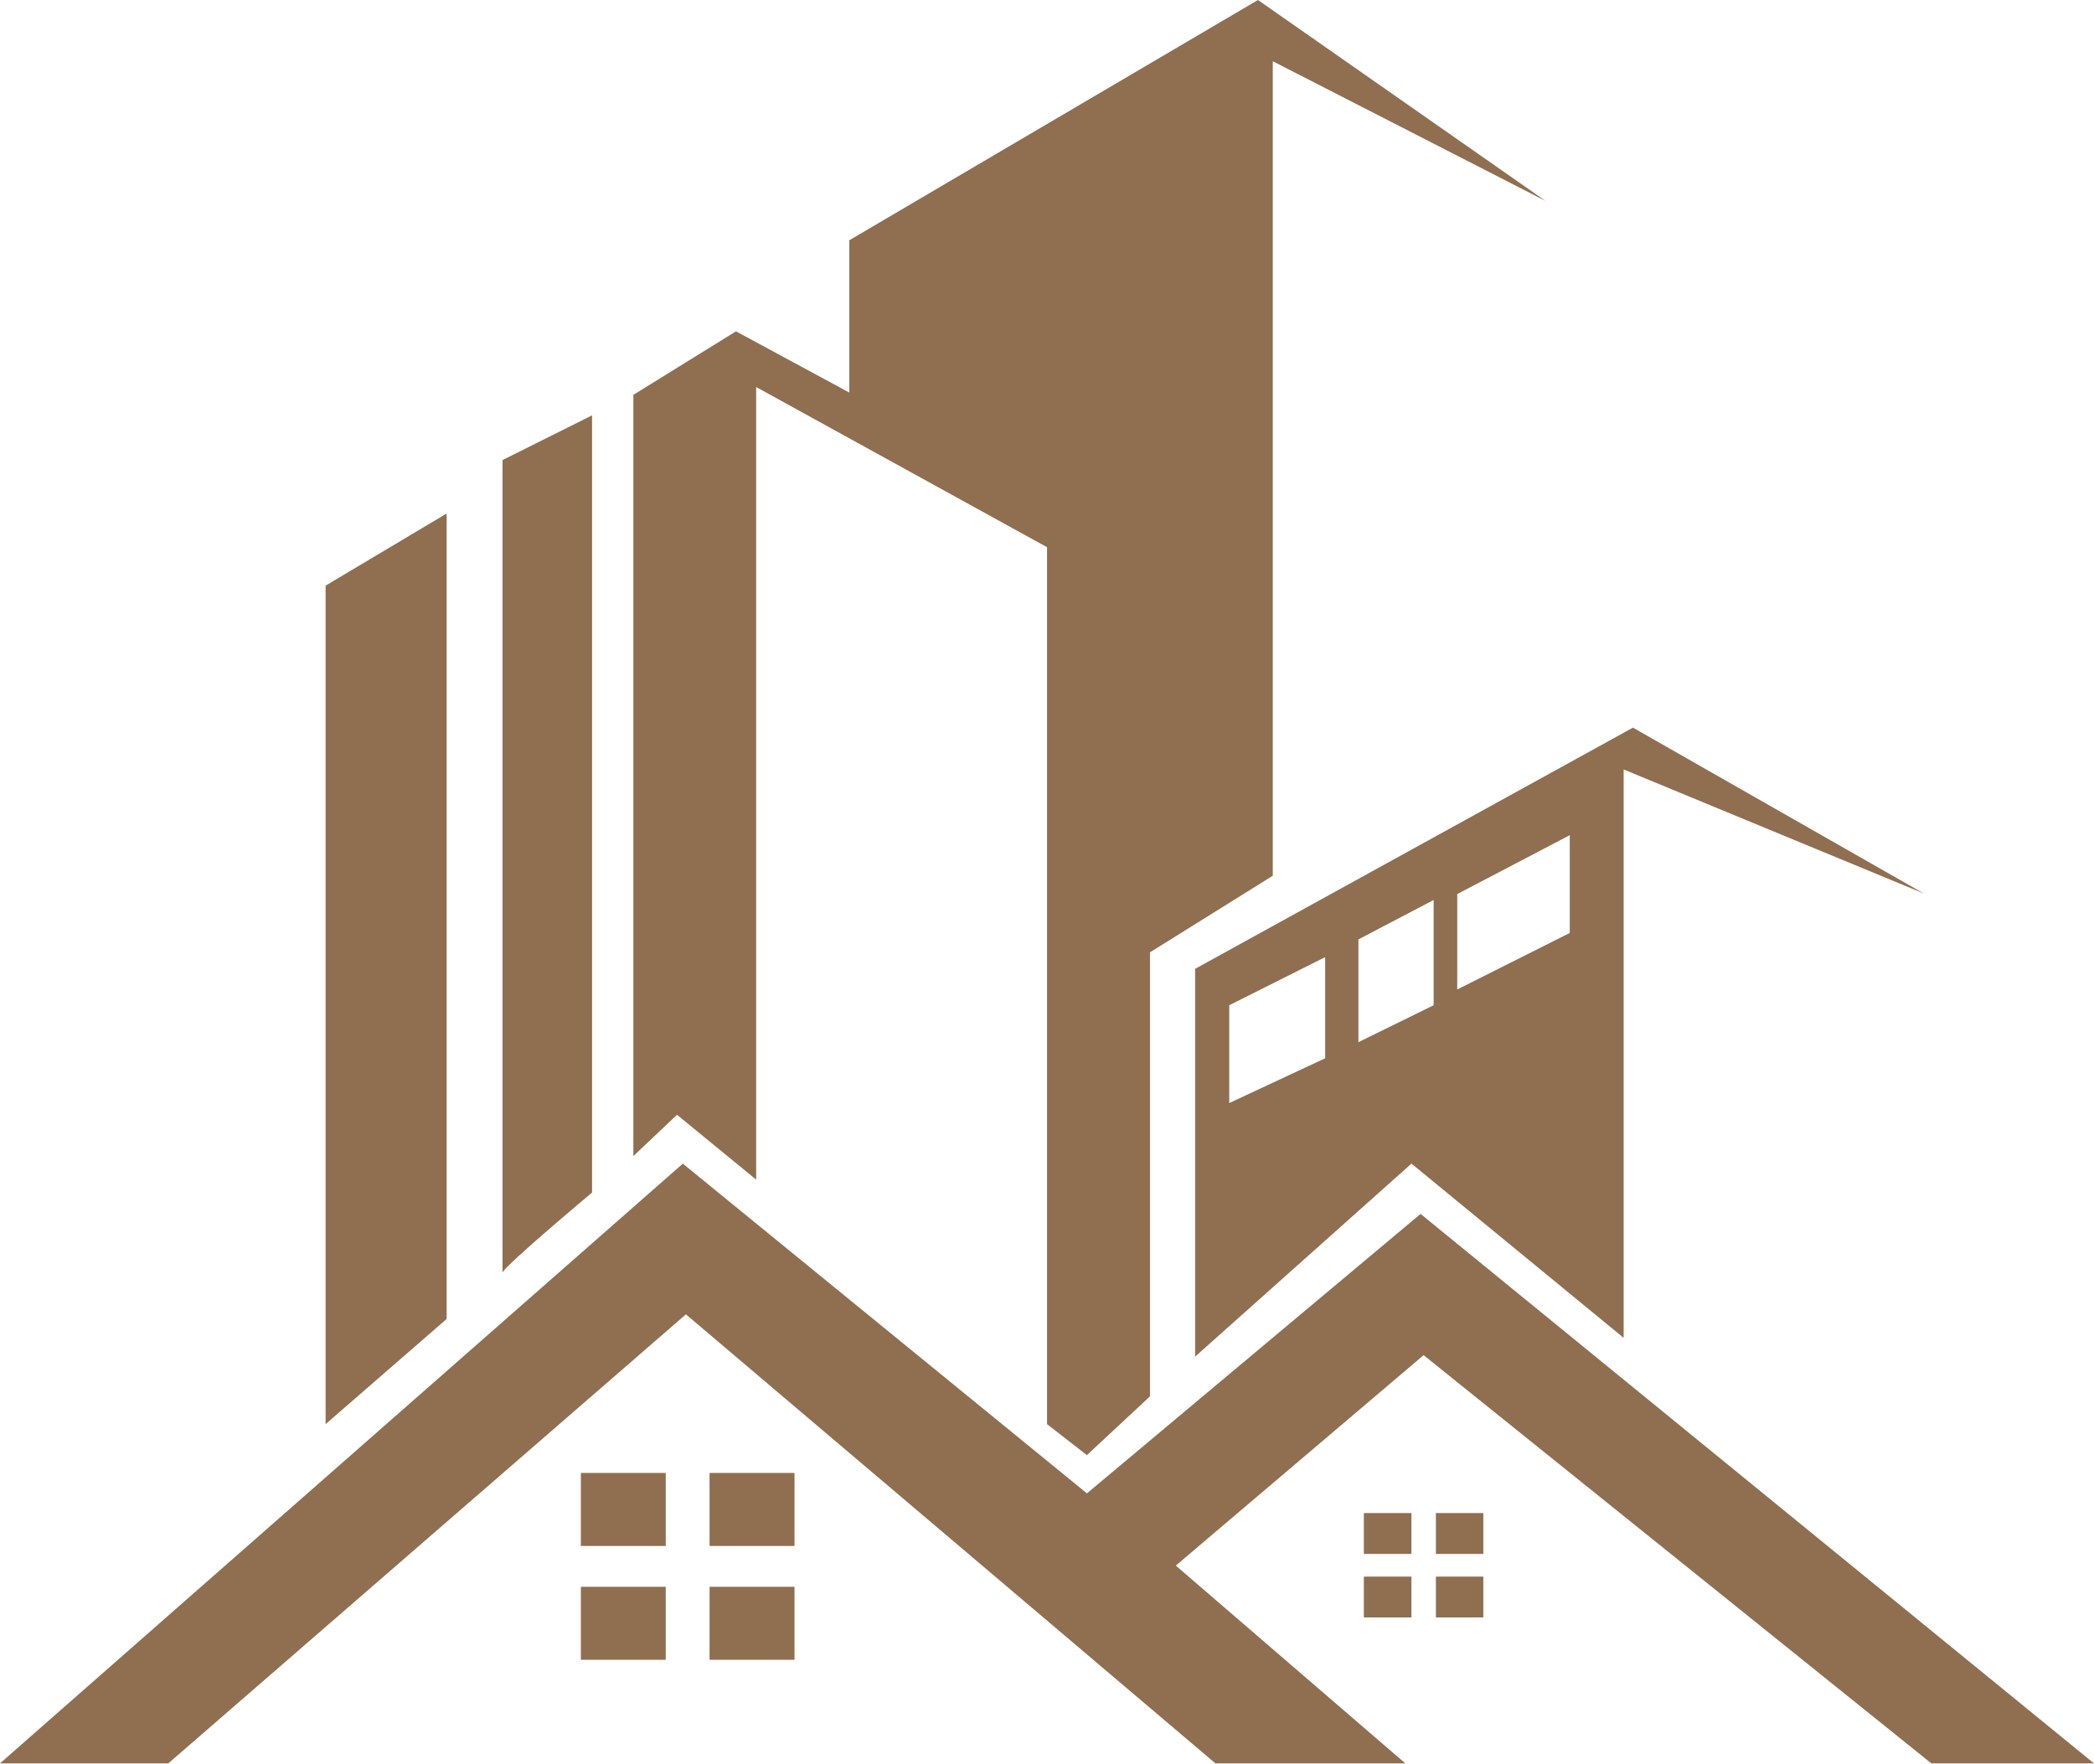
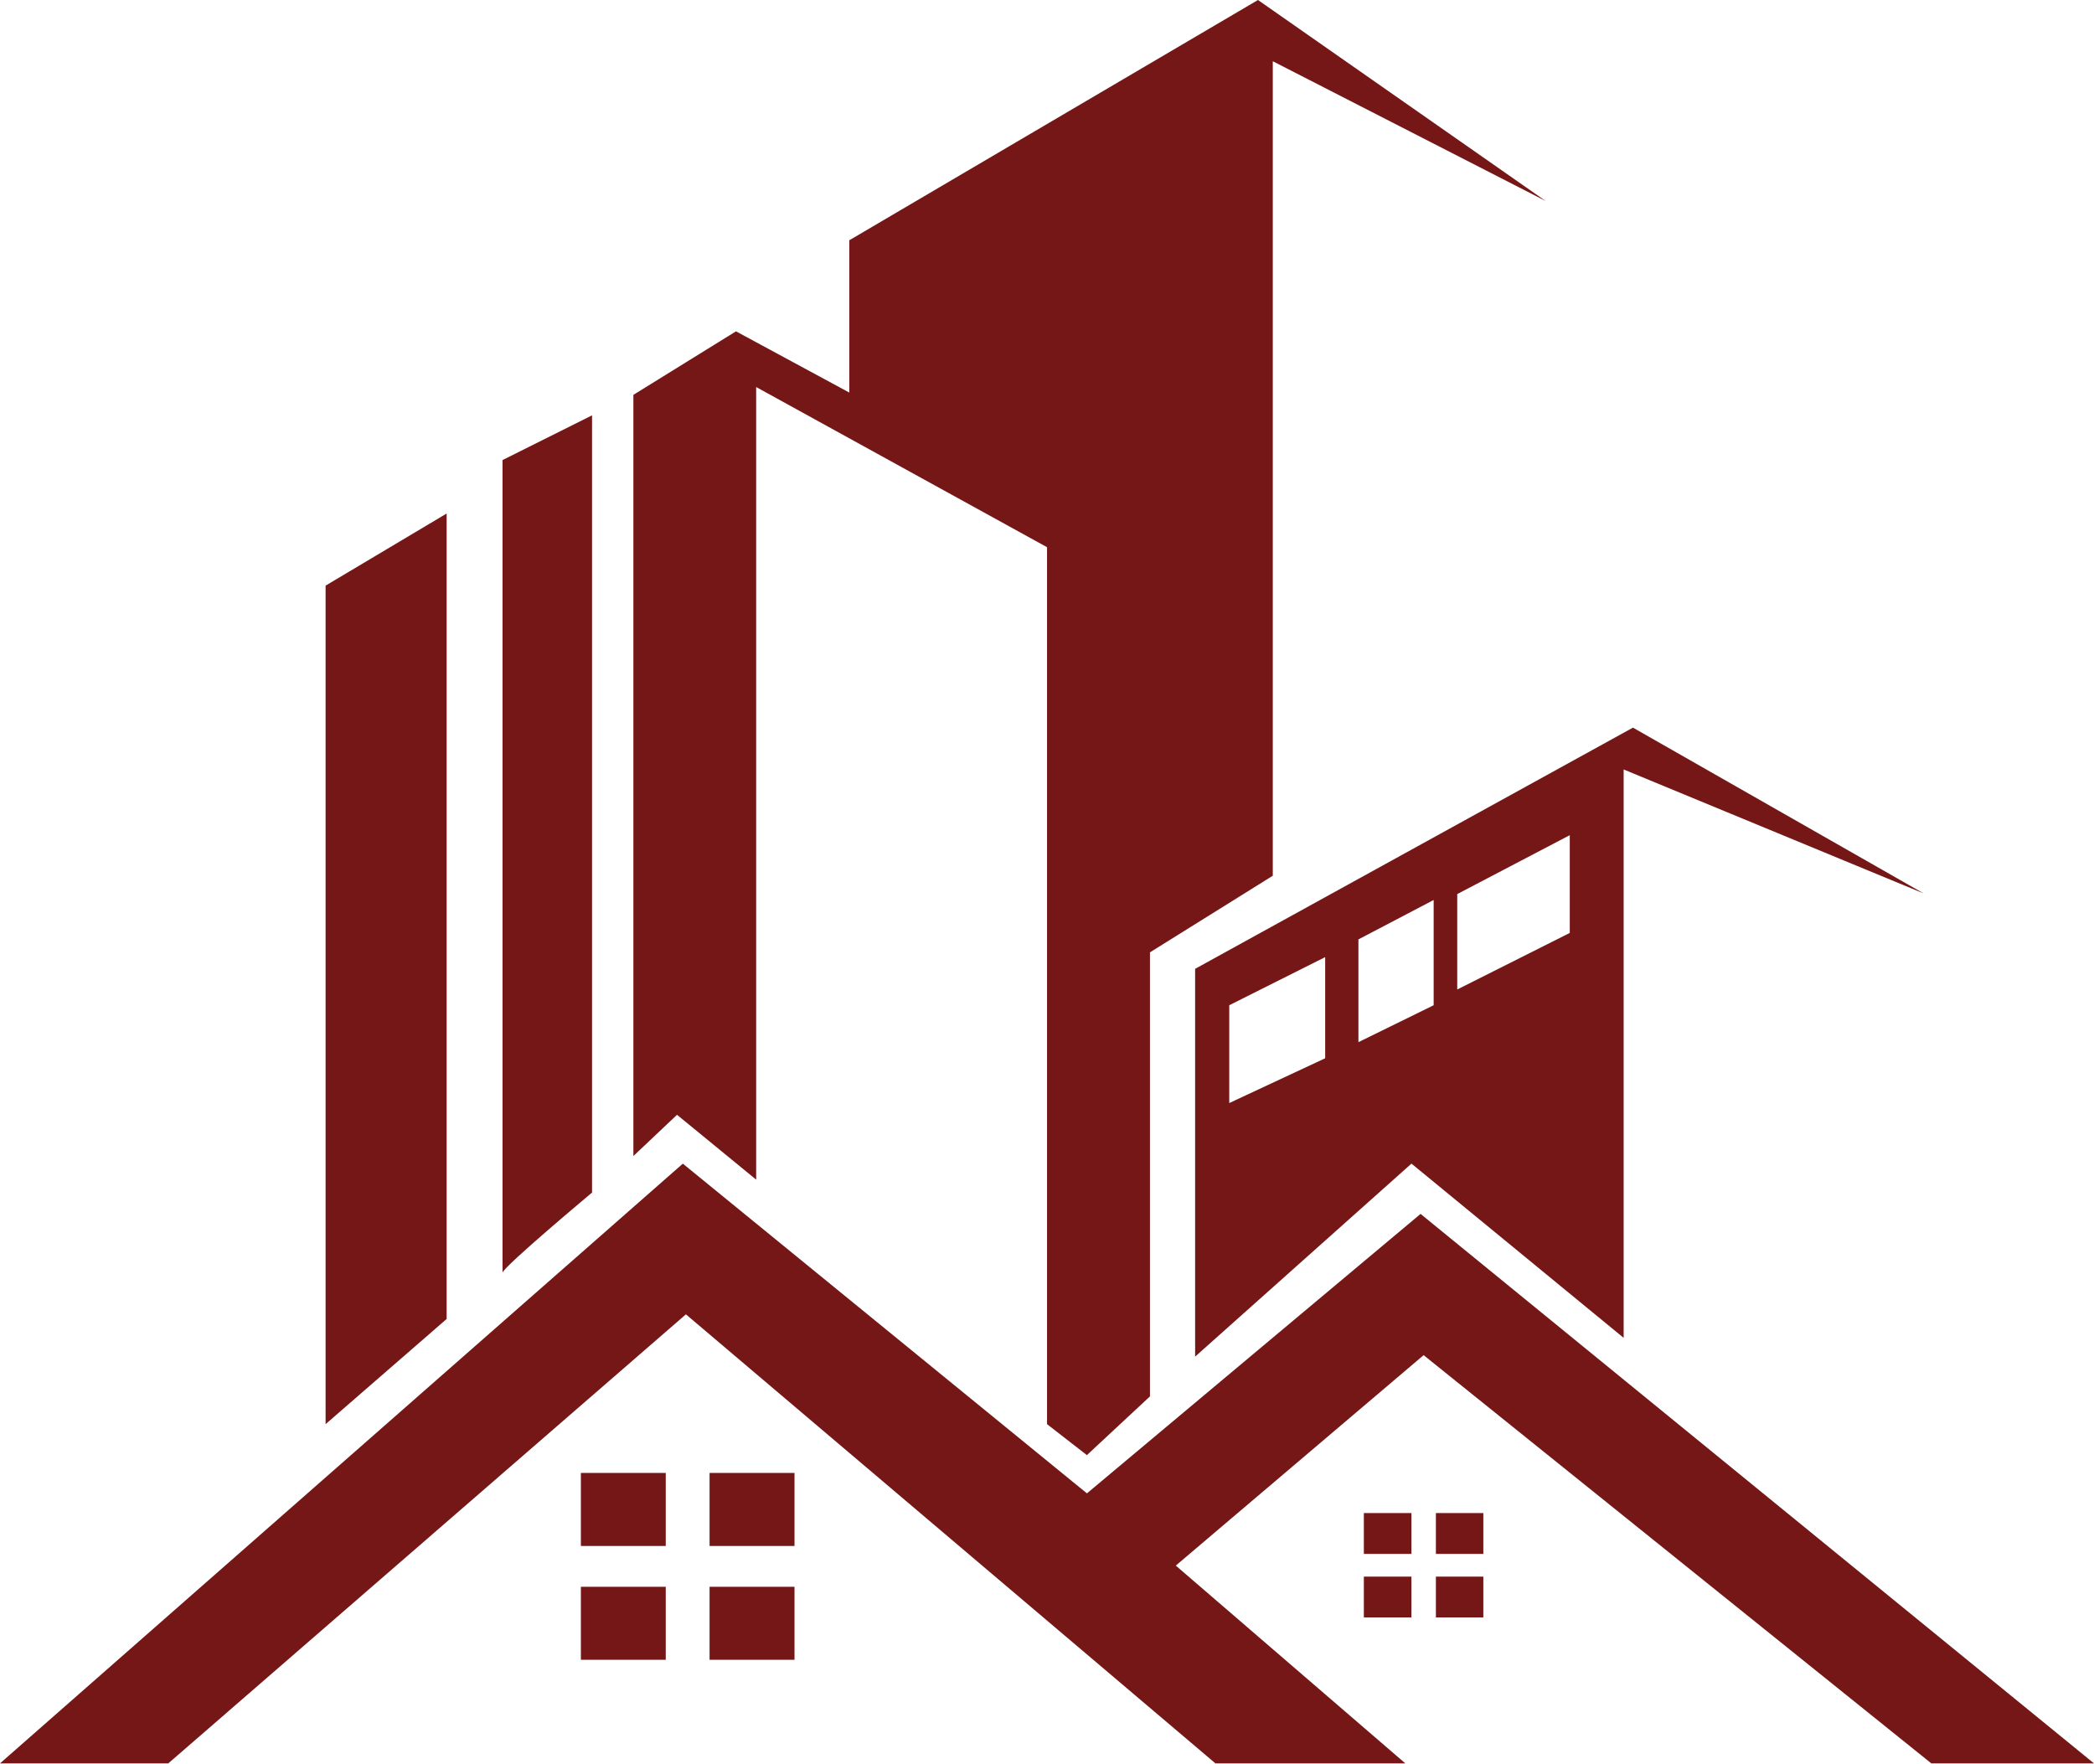
<svg xmlns="http://www.w3.org/2000/svg" width="57" height="48" viewBox="0 0 57 48" fill="none">
-   <path d="M4.581 48H0L18.587 31.675L29.587 40.65L38.669 33.043L57 48H52.572L38.752 36.888L32.006 42.616L38.254 48H33.085L18.671 35.777L4.581 48Z" fill="#906E50" />
-   <path d="M38.42 41.186H37.125V42.298H38.42V41.186Z" fill="#906E50" />
-   <path d="M40.377 41.186H39.086V42.298H40.377V41.186Z" fill="#906E50" />
-   <path d="M38.42 42.916H37.125V44.027H38.42V42.916Z" fill="#906E50" />
-   <path d="M40.377 42.916H39.086V44.027H40.377V42.916Z" fill="#906E50" />
-   <path d="M18.122 40.094H15.812V42.082H18.122V40.094Z" fill="#906E50" />
-   <path d="M21.627 40.094H19.315V42.082H21.627V40.094Z" fill="#906E50" />
-   <path d="M18.122 43.193H15.812V45.18H18.122V43.193Z" fill="#906E50" />
-   <path d="M21.627 43.193H19.315V45.18H21.627V43.193Z" fill="#906E50" />
-   <path d="M8.863 38.766L12.158 35.903V13.978L8.863 15.941V38.766Z" fill="#906E50" />
-   <path d="M13.679 34.641C13.74 34.449 16.116 32.462 16.116 32.462V11.306L13.679 12.523V34.641Z" fill="#906E50" />
-   <path d="M17.241 31.468L18.429 30.345L20.583 32.11V10.535L28.501 14.895V38.766L29.586 39.609L31.303 38.01V25.923L34.646 23.838V1.667L42.073 5.471L34.243 0L23.119 6.54V10.686L20.034 9.019L17.241 10.748" fill="#906E50" />
-   <path d="M44.453 19.805L32.532 26.372V36.928L38.421 31.674L44.197 36.417V20.945L52.366 24.321L44.451 19.807L44.453 19.805ZM36.072 28.806L33.461 30.026V27.363L36.072 26.053V28.808V28.806ZM39.025 27.363L36.977 28.368V25.571L39.025 24.498V27.365V27.363ZM42.73 25.395L39.667 26.934V24.337L42.73 22.734V25.395Z" fill="#906E50" />
+   <path d="M4.581 48H0L18.587 31.675L29.587 40.65L38.669 33.043L57 48H52.572L38.752 36.888L32.006 42.616L38.254 48H33.085L18.671 35.777L4.581 48Z" fill="#751717" />
+   <path d="M38.42 41.186H37.125V42.298H38.42V41.186Z" fill="#751717" />
+   <path d="M40.377 41.186H39.086V42.298H40.377V41.186Z" fill="#751717" />
+   <path d="M38.42 42.916H37.125V44.027H38.42V42.916Z" fill="#751717" />
+   <path d="M40.377 42.916H39.086V44.027H40.377V42.916Z" fill="#751717" />
+   <path d="M18.122 40.094H15.812V42.082H18.122V40.094Z" fill="#751717" />
+   <path d="M21.627 40.094H19.315V42.082H21.627V40.094Z" fill="#751717" />
+   <path d="M18.122 43.193H15.812V45.18H18.122V43.193Z" fill="#751717" />
+   <path d="M21.627 43.193H19.315V45.18H21.627V43.193Z" fill="#751717" />
+   <path d="M8.863 38.766L12.158 35.903V13.978L8.863 15.941V38.766Z" fill="#751717" />
+   <path d="M13.679 34.641C13.74 34.449 16.116 32.462 16.116 32.462V11.306L13.679 12.523V34.641Z" fill="#751717" />
+   <path d="M17.241 31.468L18.429 30.345L20.583 32.11V10.535L28.501 14.895V38.766L29.586 39.609L31.303 38.01V25.923L34.646 23.838V1.667L42.073 5.471L34.243 0L23.119 6.54V10.686L20.034 9.019L17.241 10.748" fill="#751717" />
+   <path d="M44.453 19.805L32.532 26.372V36.928L38.421 31.674L44.197 36.417V20.945L52.366 24.321L44.451 19.807L44.453 19.805ZM36.072 28.806L33.461 30.026V27.363L36.072 26.053V28.808V28.806ZM39.025 27.363L36.977 28.368V25.571L39.025 24.498V27.365V27.363ZM42.73 25.395L39.667 26.934V24.337L42.73 22.734V25.395Z" fill="#751717" />
</svg>
